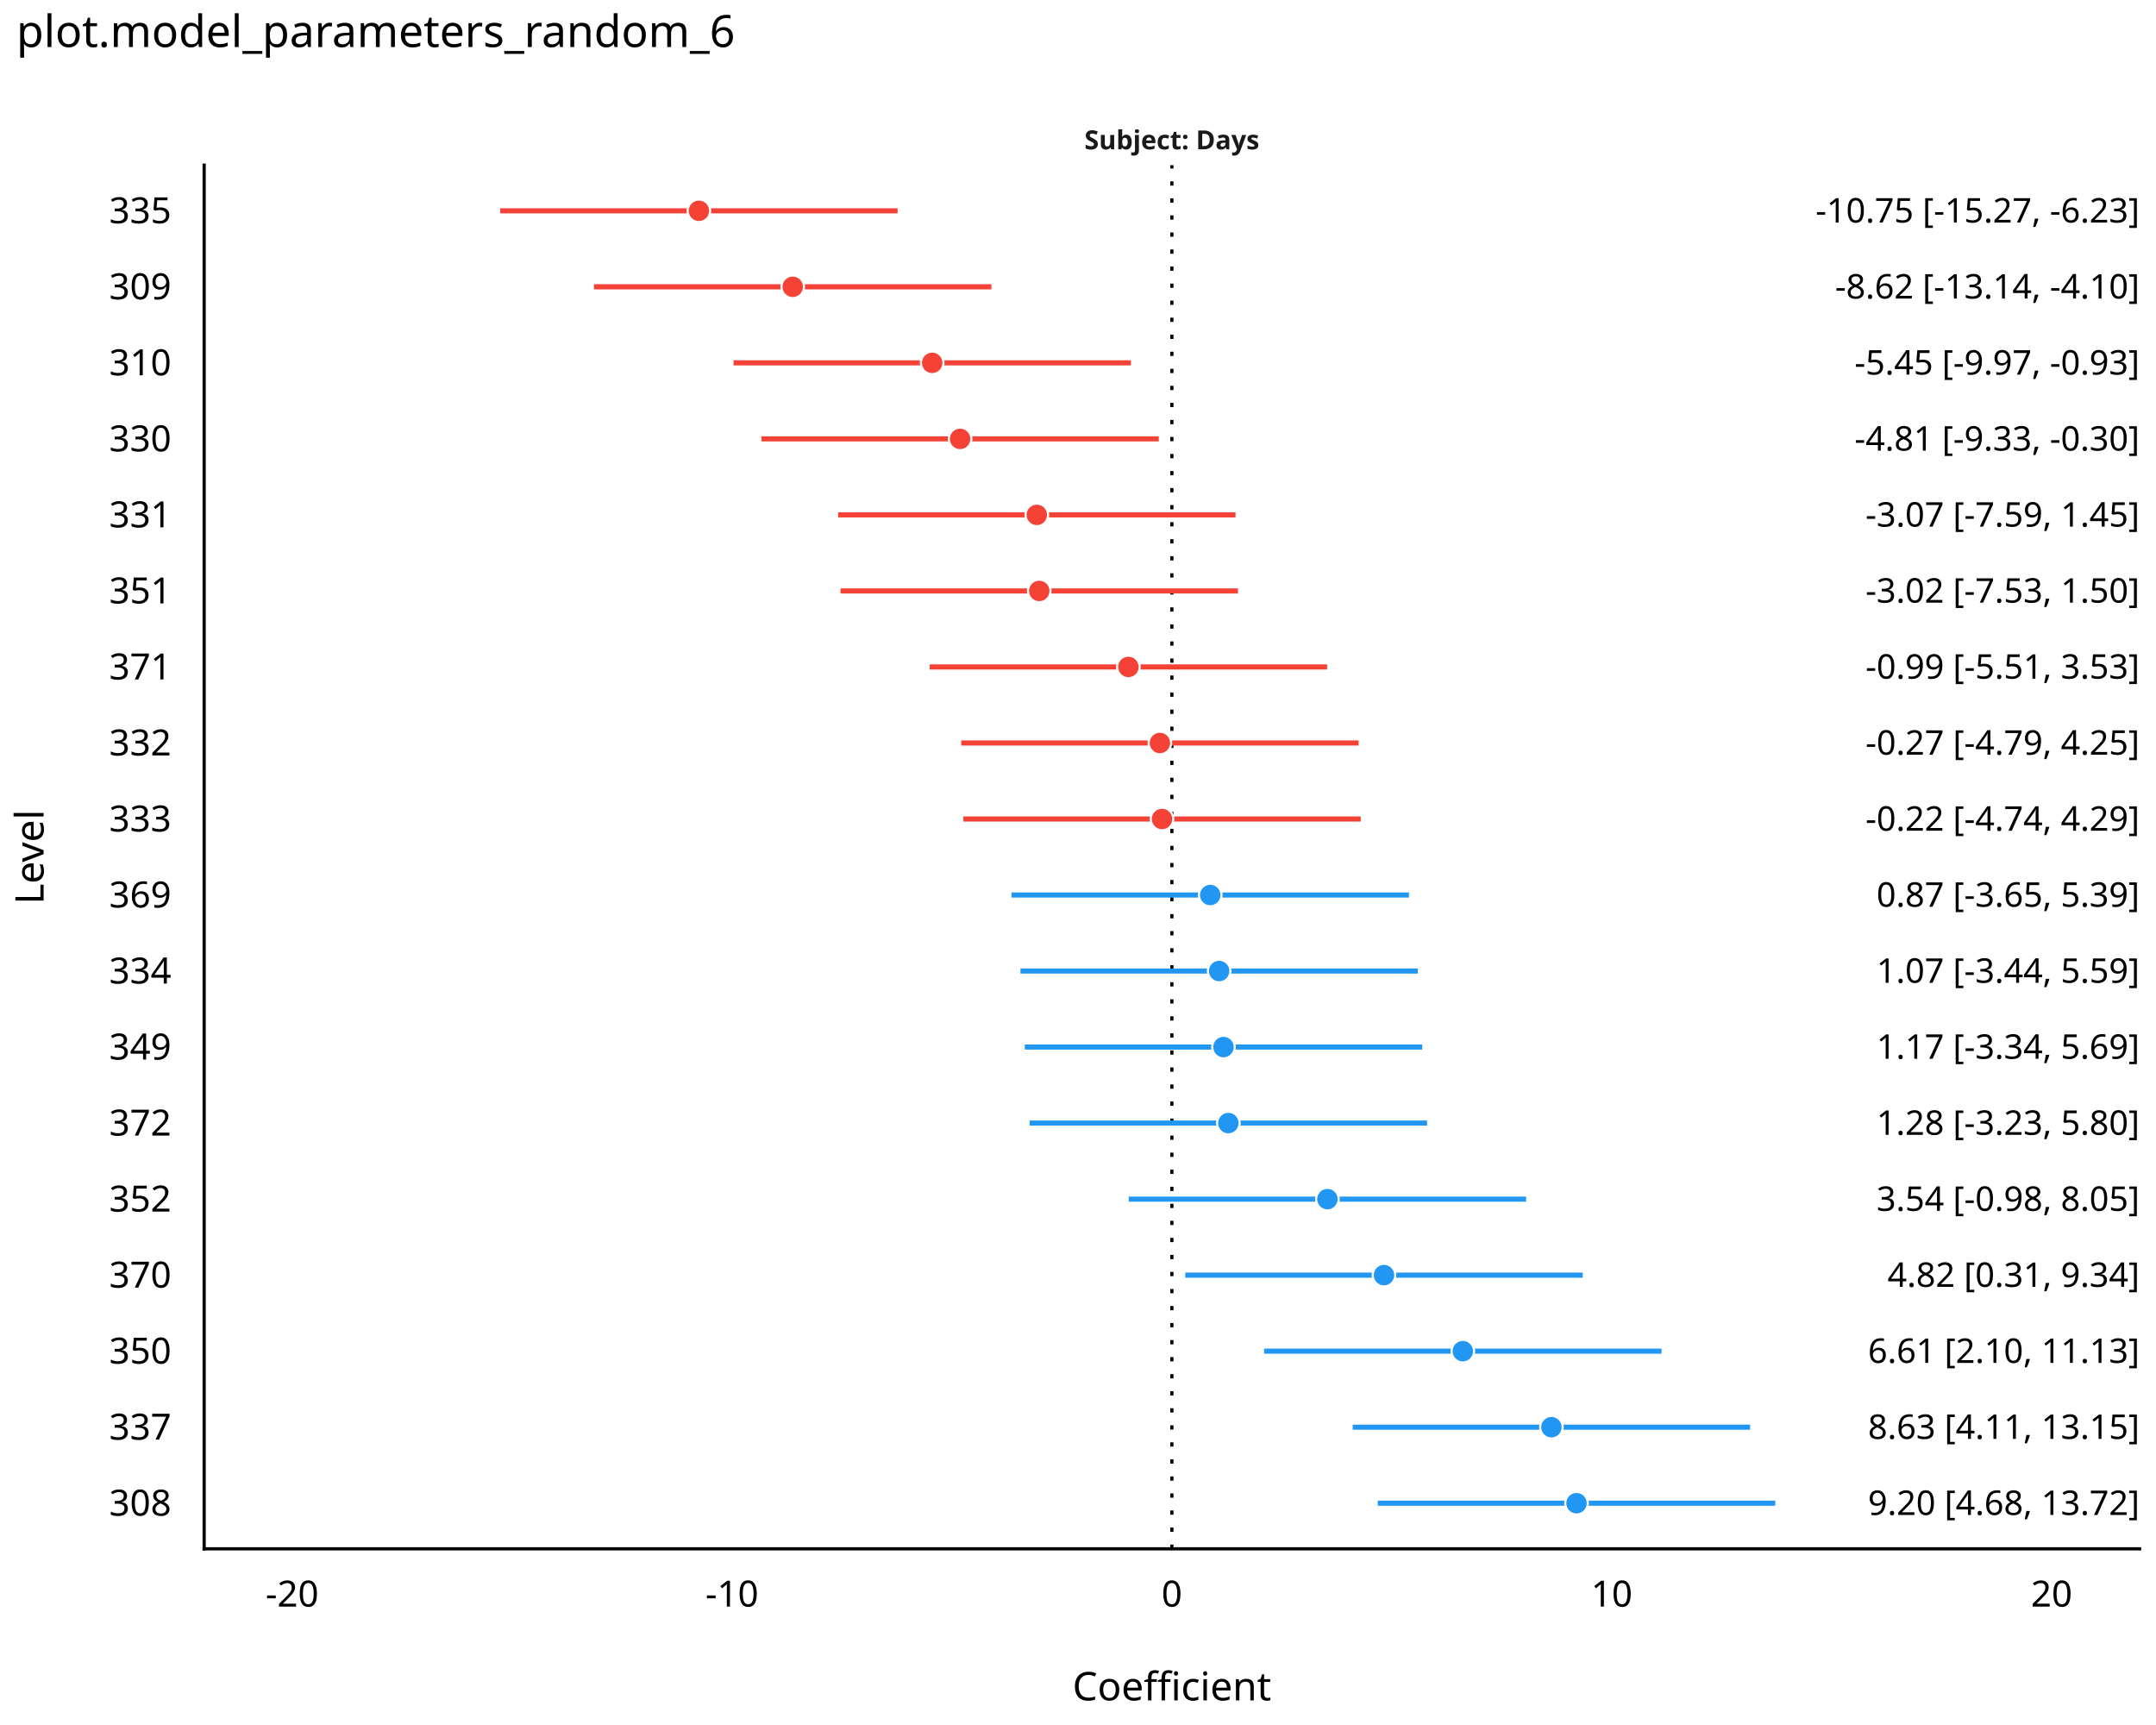
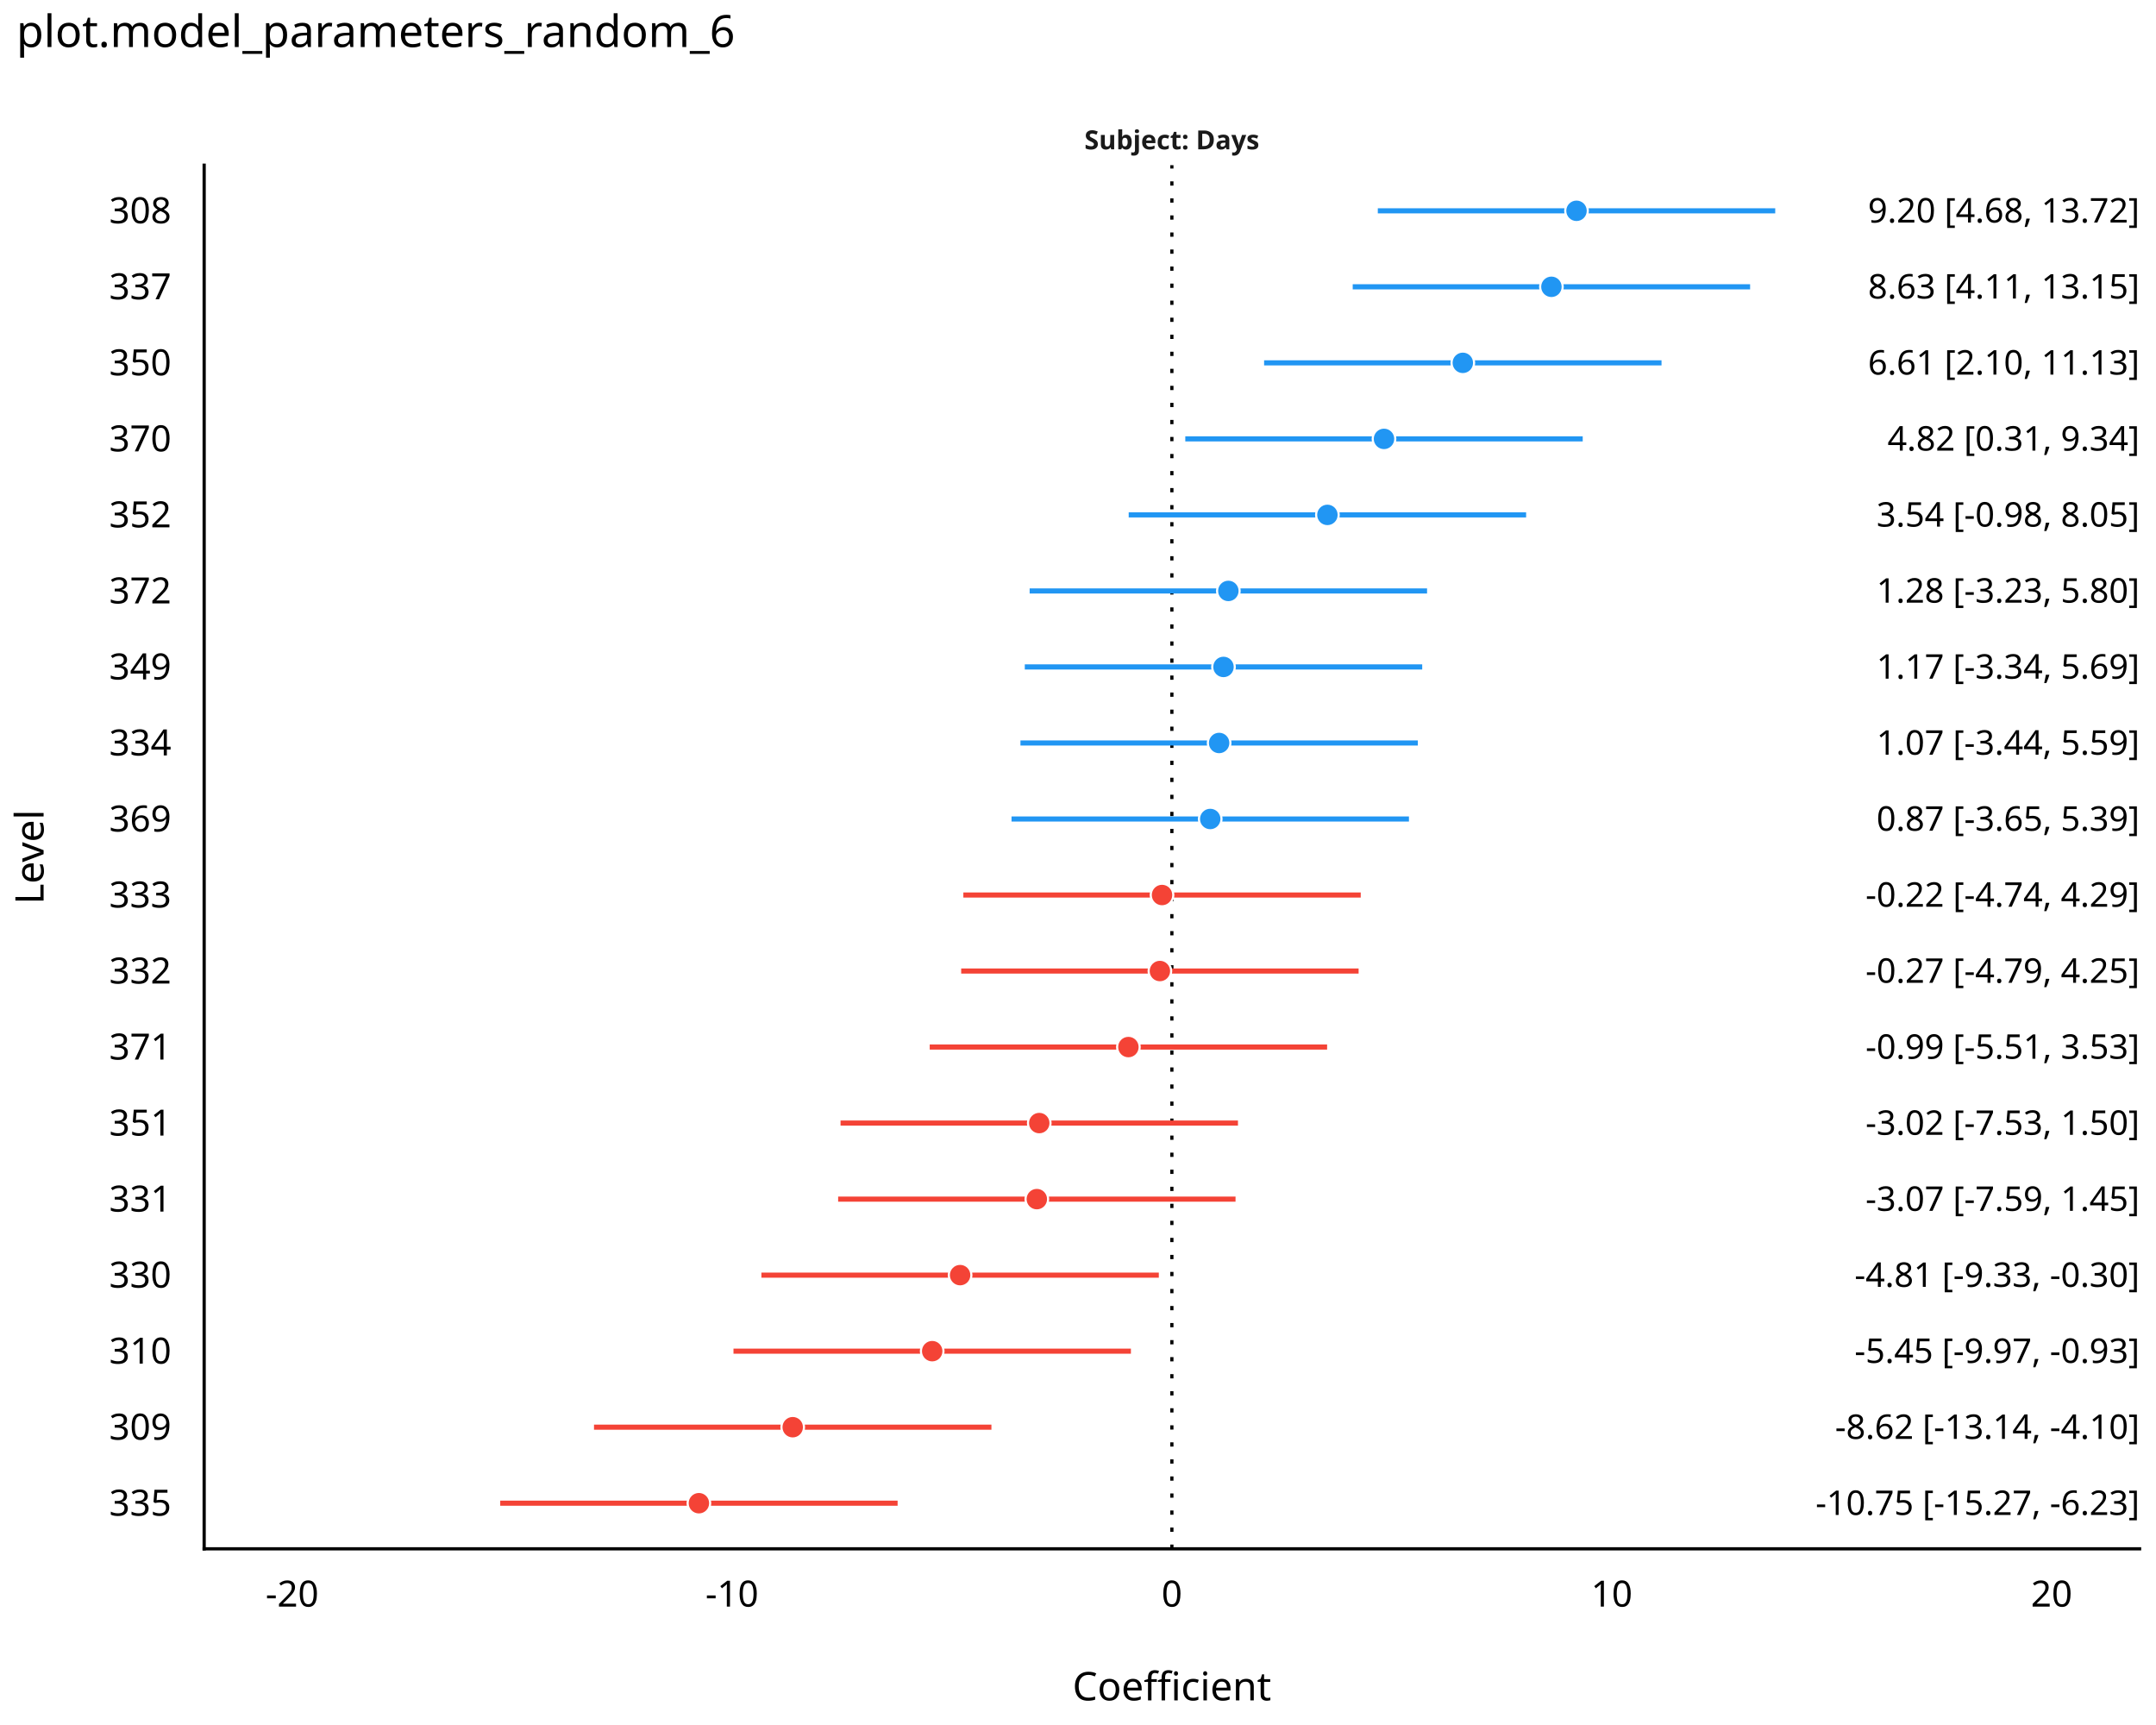
<svg xmlns="http://www.w3.org/2000/svg" class="svglite" data-engine-version="2.0" width="720.00pt" height="576.00pt" viewBox="0 0 720.00 576.00">
  <defs>
    <style type="text/css">
    .svglite line, .svglite polyline, .svglite polygon, .svglite path, .svglite rect, .svglite circle {
      fill: none;
      stroke: #000000;
      stroke-linecap: round;
      stroke-linejoin: round;
      stroke-miterlimit: 10.00;
    }
  </style>
  </defs>
  <rect width="100%" height="100%" style="stroke: none; fill: #FFFFFF;" />
  <defs>
    <clipPath id="cpMC4wMHw3MjAuMDB8MC4wMHw1NzYuMDA=">
      <rect x="0.00" y="0.00" width="720.00" height="576.00" />
    </clipPath>
  </defs>
  <g clip-path="url(#cpMC4wMHw3MjAuMDB8MC4wMHw1NzYuMDA=)">
    <rect x="0.00" y="0.00" width="720.00" height="576.00" style="stroke-width: 1.07; stroke: #FFFFFF; fill: #FFFFFF;" />
  </g>
  <defs>
    <clipPath id="cpNjguMTh8NzE0LjUyfDU1LjE2fDUxNy4xNw==">
      <rect x="68.18" y="55.16" width="646.34" height="462.01" />
    </clipPath>
  </defs>
  <g clip-path="url(#cpNjguMTh8NzE0LjUyfDU1LjE2fDUxNy4xNw==)">
    <rect x="68.18" y="55.16" width="646.34" height="462.01" style="stroke-width: 1.07; stroke: none; fill: #FFFFFF;" />
    <line x1="391.35" y1="517.17" x2="391.35" y2="55.16" style="stroke-width: 1.07; stroke-dasharray: 1.42,4.27; stroke-linecap: butt;" />
-     <polyline points="592.84,501.94 592.84,501.94 " style="stroke-width: 1.71; stroke: #2196F3; stroke-linecap: butt;" />
-     <polyline points="592.84,501.94 460.12,501.94 " style="stroke-width: 1.71; stroke: #2196F3; stroke-linecap: butt;" />
-     <polyline points="460.12,501.94 460.12,501.94 " style="stroke-width: 1.71; stroke: #2196F3; stroke-linecap: butt;" />
-     <polyline points="331.09,95.77 331.09,95.77 " style="stroke-width: 1.71; stroke: #F44336; stroke-linecap: butt;" />
-     <polyline points="331.09,95.77 198.37,95.77 " style="stroke-width: 1.71; stroke: #F44336; stroke-linecap: butt;" />
-     <polyline points="198.37,95.77 198.37,95.77 " style="stroke-width: 1.71; stroke: #F44336; stroke-linecap: butt;" />
-     <polyline points="377.67,121.16 377.67,121.16 " style="stroke-width: 1.71; stroke: #F44336; stroke-linecap: butt;" />
-     <polyline points="377.67,121.16 244.95,121.16 " style="stroke-width: 1.71; stroke: #F44336; stroke-linecap: butt;" />
-     <polyline points="244.95,121.16 244.95,121.16 " style="stroke-width: 1.71; stroke: #F44336; stroke-linecap: butt;" />
-     <polyline points="386.99,146.55 386.99,146.55 " style="stroke-width: 1.71; stroke: #F44336; stroke-linecap: butt;" />
-     <polyline points="386.99,146.55 254.27,146.55 " style="stroke-width: 1.71; stroke: #F44336; stroke-linecap: butt;" />
-     <polyline points="254.27,146.55 254.27,146.55 " style="stroke-width: 1.71; stroke: #F44336; stroke-linecap: butt;" />
-     <polyline points="412.61,171.93 412.61,171.93 " style="stroke-width: 1.71; stroke: #F44336; stroke-linecap: butt;" />
-     <polyline points="412.61,171.93 279.90,171.93 " style="stroke-width: 1.71; stroke: #F44336; stroke-linecap: butt;" />
-     <polyline points="279.90,171.93 279.90,171.93 " style="stroke-width: 1.71; stroke: #F44336; stroke-linecap: butt;" />
-     <polyline points="453.71,248.09 453.71,248.09 " style="stroke-width: 1.71; stroke: #F44336; stroke-linecap: butt;" />
-     <polyline points="453.71,248.09 320.99,248.09 " style="stroke-width: 1.71; stroke: #F44336; stroke-linecap: butt;" />
-     <polyline points="320.99,248.09 320.99,248.09 " style="stroke-width: 1.71; stroke: #F44336; stroke-linecap: butt;" />
-     <polyline points="454.42,273.47 454.42,273.47 " style="stroke-width: 1.71; stroke: #F44336; stroke-linecap: butt;" />
-     <polyline points="454.42,273.47 321.71,273.47 " style="stroke-width: 1.71; stroke: #F44336; stroke-linecap: butt;" />
-     <polyline points="321.71,273.47 321.71,273.47 " style="stroke-width: 1.71; stroke: #F44336; stroke-linecap: butt;" />
-     <polyline points="473.49,324.24 473.49,324.24 " style="stroke-width: 1.71; stroke: #2196F3; stroke-linecap: butt;" />
-     <polyline points="473.49,324.24 340.78,324.24 " style="stroke-width: 1.71; stroke: #2196F3; stroke-linecap: butt;" />
-     <polyline points="340.78,324.24 340.78,324.24 " style="stroke-width: 1.71; stroke: #2196F3; stroke-linecap: butt;" />
-     <polyline points="299.76,70.39 299.76,70.39 " style="stroke-width: 1.71; stroke: #F44336; stroke-linecap: butt;" />
-     <polyline points="299.76,70.39 167.05,70.39 " style="stroke-width: 1.71; stroke: #F44336; stroke-linecap: butt;" />
-     <polyline points="167.05,70.39 167.05,70.39 " style="stroke-width: 1.71; stroke: #F44336; stroke-linecap: butt;" />
-     <polyline points="584.45,476.56 584.45,476.56 " style="stroke-width: 1.71; stroke: #2196F3; stroke-linecap: butt;" />
-     <polyline points="584.45,476.56 451.74,476.56 " style="stroke-width: 1.71; stroke: #2196F3; stroke-linecap: butt;" />
-     <polyline points="451.74,476.56 451.74,476.56 " style="stroke-width: 1.71; stroke: #2196F3; stroke-linecap: butt;" />
-     <polyline points="474.95,349.63 474.95,349.63 " style="stroke-width: 1.71; stroke: #2196F3; stroke-linecap: butt;" />
-     <polyline points="474.95,349.63 342.23,349.63 " style="stroke-width: 1.71; stroke: #2196F3; stroke-linecap: butt;" />
-     <polyline points="342.23,349.63 342.23,349.63 " style="stroke-width: 1.71; stroke: #2196F3; stroke-linecap: butt;" />
-     <polyline points="554.87,451.17 554.87,451.17 " style="stroke-width: 1.71; stroke: #2196F3; stroke-linecap: butt;" />
-     <polyline points="554.87,451.17 422.15,451.17 " style="stroke-width: 1.71; stroke: #2196F3; stroke-linecap: butt;" />
-     <polyline points="422.15,451.17 422.15,451.17 " style="stroke-width: 1.71; stroke: #2196F3; stroke-linecap: butt;" />
-     <polyline points="413.42,197.32 413.42,197.32 " style="stroke-width: 1.71; stroke: #F44336; stroke-linecap: butt;" />
-     <polyline points="413.42,197.32 280.70,197.32 " style="stroke-width: 1.71; stroke: #F44336; stroke-linecap: butt;" />
-     <polyline points="280.70,197.32 280.70,197.32 " style="stroke-width: 1.71; stroke: #F44336; stroke-linecap: butt;" />
-     <polyline points="509.65,400.40 509.65,400.40 " style="stroke-width: 1.71; stroke: #2196F3; stroke-linecap: butt;" />
-     <polyline points="509.65,400.40 376.93,400.40 " style="stroke-width: 1.71; stroke: #2196F3; stroke-linecap: butt;" />
-     <polyline points="376.93,400.40 376.93,400.40 " style="stroke-width: 1.71; stroke: #2196F3; stroke-linecap: butt;" />
-     <polyline points="470.52,298.86 470.52,298.86 " style="stroke-width: 1.71; stroke: #2196F3; stroke-linecap: butt;" />
-     <polyline points="470.52,298.86 337.80,298.86 " style="stroke-width: 1.71; stroke: #2196F3; stroke-linecap: butt;" />
-     <polyline points="337.80,298.86 337.80,298.86 " style="stroke-width: 1.71; stroke: #2196F3; stroke-linecap: butt;" />
-     <polyline points="528.55,425.78 528.55,425.78 " style="stroke-width: 1.71; stroke: #2196F3; stroke-linecap: butt;" />
-     <polyline points="528.55,425.78 395.83,425.78 " style="stroke-width: 1.71; stroke: #2196F3; stroke-linecap: butt;" />
-     <polyline points="395.83,425.78 395.83,425.78 " style="stroke-width: 1.71; stroke: #2196F3; stroke-linecap: butt;" />
-     <polyline points="443.19,222.70 443.19,222.70 " style="stroke-width: 1.71; stroke: #F44336; stroke-linecap: butt;" />
-     <polyline points="443.19,222.70 310.48,222.70 " style="stroke-width: 1.71; stroke: #F44336; stroke-linecap: butt;" />
-     <polyline points="310.48,222.70 310.48,222.70 " style="stroke-width: 1.71; stroke: #F44336; stroke-linecap: butt;" />
-     <polyline points="476.57,375.01 476.57,375.01 " style="stroke-width: 1.71; stroke: #2196F3; stroke-linecap: butt;" />
-     <polyline points="476.57,375.01 343.85,375.01 " style="stroke-width: 1.71; stroke: #2196F3; stroke-linecap: butt;" />
-     <polyline points="343.85,375.01 343.85,375.01 " style="stroke-width: 1.71; stroke: #2196F3; stroke-linecap: butt;" />
-     <circle cx="526.48" cy="501.94" r="3.77" style="stroke-width: 0.71; stroke: #FFFFFF; fill: #2196F3;" />
-     <circle cx="264.73" cy="95.77" r="3.77" style="stroke-width: 0.71; stroke: #FFFFFF; fill: #F44336;" />
-     <circle cx="311.31" cy="121.16" r="3.77" style="stroke-width: 0.71; stroke: #FFFFFF; fill: #F44336;" />
-     <circle cx="320.63" cy="146.55" r="3.77" style="stroke-width: 0.71; stroke: #FFFFFF; fill: #F44336;" />
-     <circle cx="346.25" cy="171.93" r="3.77" style="stroke-width: 0.71; stroke: #FFFFFF; fill: #F44336;" />
-     <circle cx="387.35" cy="248.09" r="3.77" style="stroke-width: 0.71; stroke: #FFFFFF; fill: #F44336;" />
-     <circle cx="388.06" cy="273.47" r="3.77" style="stroke-width: 0.71; stroke: #FFFFFF; fill: #F44336;" />
-     <circle cx="407.13" cy="324.24" r="3.77" style="stroke-width: 0.71; stroke: #FFFFFF; fill: #2196F3;" />
-     <circle cx="233.40" cy="70.39" r="3.77" style="stroke-width: 0.71; stroke: #FFFFFF; fill: #F44336;" />
-     <circle cx="518.10" cy="476.56" r="3.77" style="stroke-width: 0.71; stroke: #FFFFFF; fill: #2196F3;" />
-     <circle cx="408.59" cy="349.63" r="3.77" style="stroke-width: 0.71; stroke: #FFFFFF; fill: #2196F3;" />
-     <circle cx="488.51" cy="451.17" r="3.77" style="stroke-width: 0.71; stroke: #FFFFFF; fill: #2196F3;" />
-     <circle cx="347.06" cy="197.32" r="3.77" style="stroke-width: 0.71; stroke: #FFFFFF; fill: #F44336;" />
-     <circle cx="443.29" cy="400.40" r="3.77" style="stroke-width: 0.71; stroke: #FFFFFF; fill: #2196F3;" />
-     <circle cx="404.16" cy="298.86" r="3.77" style="stroke-width: 0.71; stroke: #FFFFFF; fill: #2196F3;" />
-     <circle cx="462.19" cy="425.78" r="3.77" style="stroke-width: 0.71; stroke: #FFFFFF; fill: #2196F3;" />
-     <circle cx="376.83" cy="222.70" r="3.77" style="stroke-width: 0.71; stroke: #FFFFFF; fill: #F44336;" />
-     <circle cx="410.21" cy="375.01" r="3.77" style="stroke-width: 0.71; stroke: #FFFFFF; fill: #2196F3;" />
-     <text x="714.52" y="505.86" text-anchor="end" style="font-size: 11.38px; font-family: sans;" textLength="88.60px" lengthAdjust="spacingAndGlyphs">9.20 [4.68, 13.72]</text>
-     <text x="714.52" y="99.69" text-anchor="end" style="font-size: 11.38px; font-family: sans;" textLength="99.96px" lengthAdjust="spacingAndGlyphs">-8.62 [-13.14, -4.10]</text>
-     <text x="714.52" y="125.08" text-anchor="end" style="font-size: 11.38px; font-family: sans;" textLength="93.63px" lengthAdjust="spacingAndGlyphs">-5.45 [-9.97, -0.93]</text>
-     <text x="714.52" y="150.46" text-anchor="end" style="font-size: 11.38px; font-family: sans;" textLength="93.63px" lengthAdjust="spacingAndGlyphs">-4.81 [-9.33, -0.30]</text>
-     <text x="714.52" y="175.85" text-anchor="end" style="font-size: 11.38px; font-family: sans;" textLength="89.84px" lengthAdjust="spacingAndGlyphs">-3.07 [-7.59, 1.45]</text>
-     <text x="714.52" y="252.00" text-anchor="end" style="font-size: 11.38px; font-family: sans;" textLength="89.84px" lengthAdjust="spacingAndGlyphs">-0.27 [-4.79, 4.25]</text>
-     <text x="714.52" y="277.39" text-anchor="end" style="font-size: 11.38px; font-family: sans;" textLength="89.84px" lengthAdjust="spacingAndGlyphs">-0.22 [-4.74, 4.29]</text>
-     <text x="714.52" y="328.16" text-anchor="end" style="font-size: 11.38px; font-family: sans;" textLength="86.05px" lengthAdjust="spacingAndGlyphs">1.07 [-3.44, 5.59]</text>
-     <text x="714.52" y="74.31" text-anchor="end" style="font-size: 11.38px; font-family: sans;" textLength="106.29px" lengthAdjust="spacingAndGlyphs">-10.75 [-15.27, -6.23]</text>
-     <text x="714.52" y="480.47" text-anchor="end" style="font-size: 11.38px; font-family: sans;" textLength="88.60px" lengthAdjust="spacingAndGlyphs">8.63 [4.11, 13.15]</text>
-     <text x="714.52" y="353.54" text-anchor="end" style="font-size: 11.38px; font-family: sans;" textLength="86.05px" lengthAdjust="spacingAndGlyphs">1.17 [-3.34, 5.69]</text>
-     <text x="714.52" y="455.09" text-anchor="end" style="font-size: 11.38px; font-family: sans;" textLength="88.60px" lengthAdjust="spacingAndGlyphs">6.61 [2.10, 11.13]</text>
-     <text x="714.52" y="201.23" text-anchor="end" style="font-size: 11.38px; font-family: sans;" textLength="89.84px" lengthAdjust="spacingAndGlyphs">-3.02 [-7.53, 1.50]</text>
-     <text x="714.52" y="404.32" text-anchor="end" style="font-size: 11.38px; font-family: sans;" textLength="86.05px" lengthAdjust="spacingAndGlyphs">3.54 [-0.98, 8.05]</text>
-     <text x="714.52" y="302.77" text-anchor="end" style="font-size: 11.38px; font-family: sans;" textLength="86.05px" lengthAdjust="spacingAndGlyphs">0.87 [-3.65, 5.39]</text>
-     <text x="714.52" y="429.70" text-anchor="end" style="font-size: 11.38px; font-family: sans;" textLength="82.26px" lengthAdjust="spacingAndGlyphs">4.82 [0.31, 9.34]</text>
-     <text x="714.52" y="226.62" text-anchor="end" style="font-size: 11.38px; font-family: sans;" textLength="89.84px" lengthAdjust="spacingAndGlyphs">-0.99 [-5.51, 3.53]</text>
-     <text x="714.52" y="378.93" text-anchor="end" style="font-size: 11.38px; font-family: sans;" textLength="86.05px" lengthAdjust="spacingAndGlyphs">1.28 [-3.23, 5.80]</text>
+     <polyline points="592.84,70.39 592.84,70.39 " style="stroke-width: 1.71; stroke: #2196F3; stroke-linecap: butt;" />
+     <polyline points="592.84,70.39 460.12,70.39 " style="stroke-width: 1.71; stroke: #2196F3; stroke-linecap: butt;" />
+     <polyline points="460.12,70.39 460.12,70.39 " style="stroke-width: 1.71; stroke: #2196F3; stroke-linecap: butt;" />
+     <polyline points="331.09,476.56 331.09,476.56 " style="stroke-width: 1.71; stroke: #F44336; stroke-linecap: butt;" />
+     <polyline points="331.09,476.56 198.37,476.56 " style="stroke-width: 1.71; stroke: #F44336; stroke-linecap: butt;" />
+     <polyline points="198.37,476.56 198.37,476.56 " style="stroke-width: 1.71; stroke: #F44336; stroke-linecap: butt;" />
+     <polyline points="377.67,451.17 377.67,451.17 " style="stroke-width: 1.71; stroke: #F44336; stroke-linecap: butt;" />
+     <polyline points="377.67,451.17 244.95,451.17 " style="stroke-width: 1.71; stroke: #F44336; stroke-linecap: butt;" />
+     <polyline points="244.95,451.17 244.95,451.17 " style="stroke-width: 1.71; stroke: #F44336; stroke-linecap: butt;" />
+     <polyline points="386.99,425.78 386.99,425.78 " style="stroke-width: 1.71; stroke: #F44336; stroke-linecap: butt;" />
+     <polyline points="386.99,425.78 254.27,425.78 " style="stroke-width: 1.71; stroke: #F44336; stroke-linecap: butt;" />
+     <polyline points="254.27,425.78 254.27,425.78 " style="stroke-width: 1.71; stroke: #F44336; stroke-linecap: butt;" />
+     <polyline points="412.61,400.40 412.61,400.40 " style="stroke-width: 1.71; stroke: #F44336; stroke-linecap: butt;" />
+     <polyline points="412.61,400.40 279.90,400.40 " style="stroke-width: 1.71; stroke: #F44336; stroke-linecap: butt;" />
+     <polyline points="279.90,400.40 279.90,400.40 " style="stroke-width: 1.71; stroke: #F44336; stroke-linecap: butt;" />
+     <polyline points="453.71,324.24 453.71,324.24 " style="stroke-width: 1.71; stroke: #F44336; stroke-linecap: butt;" />
+     <polyline points="453.71,324.24 320.99,324.24 " style="stroke-width: 1.71; stroke: #F44336; stroke-linecap: butt;" />
+     <polyline points="320.99,324.24 320.99,324.24 " style="stroke-width: 1.71; stroke: #F44336; stroke-linecap: butt;" />
+     <polyline points="454.42,298.86 454.42,298.86 " style="stroke-width: 1.71; stroke: #F44336; stroke-linecap: butt;" />
+     <polyline points="454.42,298.86 321.71,298.86 " style="stroke-width: 1.71; stroke: #F44336; stroke-linecap: butt;" />
+     <polyline points="321.71,298.86 321.71,298.86 " style="stroke-width: 1.71; stroke: #F44336; stroke-linecap: butt;" />
+     <polyline points="473.49,248.09 473.49,248.09 " style="stroke-width: 1.71; stroke: #2196F3; stroke-linecap: butt;" />
+     <polyline points="473.49,248.09 340.78,248.09 " style="stroke-width: 1.71; stroke: #2196F3; stroke-linecap: butt;" />
+     <polyline points="340.78,248.09 340.78,248.09 " style="stroke-width: 1.71; stroke: #2196F3; stroke-linecap: butt;" />
+     <polyline points="299.76,501.94 299.76,501.94 " style="stroke-width: 1.71; stroke: #F44336; stroke-linecap: butt;" />
+     <polyline points="299.76,501.94 167.05,501.94 " style="stroke-width: 1.71; stroke: #F44336; stroke-linecap: butt;" />
+     <polyline points="167.05,501.94 167.05,501.94 " style="stroke-width: 1.71; stroke: #F44336; stroke-linecap: butt;" />
+     <polyline points="584.45,95.77 584.45,95.77 " style="stroke-width: 1.71; stroke: #2196F3; stroke-linecap: butt;" />
+     <polyline points="584.45,95.77 451.74,95.77 " style="stroke-width: 1.71; stroke: #2196F3; stroke-linecap: butt;" />
+     <polyline points="451.74,95.77 451.74,95.77 " style="stroke-width: 1.71; stroke: #2196F3; stroke-linecap: butt;" />
+     <polyline points="474.95,222.70 474.95,222.70 " style="stroke-width: 1.71; stroke: #2196F3; stroke-linecap: butt;" />
+     <polyline points="474.95,222.70 342.23,222.70 " style="stroke-width: 1.71; stroke: #2196F3; stroke-linecap: butt;" />
+     <polyline points="342.23,222.70 342.23,222.70 " style="stroke-width: 1.71; stroke: #2196F3; stroke-linecap: butt;" />
+     <polyline points="554.87,121.16 554.87,121.16 " style="stroke-width: 1.71; stroke: #2196F3; stroke-linecap: butt;" />
+     <polyline points="554.87,121.16 422.15,121.16 " style="stroke-width: 1.71; stroke: #2196F3; stroke-linecap: butt;" />
+     <polyline points="422.15,121.16 422.15,121.16 " style="stroke-width: 1.71; stroke: #2196F3; stroke-linecap: butt;" />
+     <polyline points="413.42,375.01 413.42,375.01 " style="stroke-width: 1.71; stroke: #F44336; stroke-linecap: butt;" />
+     <polyline points="413.42,375.01 280.70,375.01 " style="stroke-width: 1.71; stroke: #F44336; stroke-linecap: butt;" />
+     <polyline points="280.70,375.01 280.70,375.01 " style="stroke-width: 1.71; stroke: #F44336; stroke-linecap: butt;" />
+     <polyline points="509.65,171.93 509.65,171.93 " style="stroke-width: 1.71; stroke: #2196F3; stroke-linecap: butt;" />
+     <polyline points="509.65,171.93 376.93,171.93 " style="stroke-width: 1.71; stroke: #2196F3; stroke-linecap: butt;" />
+     <polyline points="376.93,171.93 376.93,171.93 " style="stroke-width: 1.71; stroke: #2196F3; stroke-linecap: butt;" />
+     <polyline points="470.52,273.47 470.52,273.47 " style="stroke-width: 1.71; stroke: #2196F3; stroke-linecap: butt;" />
+     <polyline points="470.52,273.47 337.80,273.47 " style="stroke-width: 1.71; stroke: #2196F3; stroke-linecap: butt;" />
+     <polyline points="337.80,273.47 337.80,273.47 " style="stroke-width: 1.71; stroke: #2196F3; stroke-linecap: butt;" />
+     <polyline points="528.55,146.55 528.55,146.55 " style="stroke-width: 1.71; stroke: #2196F3; stroke-linecap: butt;" />
+     <polyline points="528.55,146.55 395.83,146.55 " style="stroke-width: 1.71; stroke: #2196F3; stroke-linecap: butt;" />
+     <polyline points="395.83,146.55 395.83,146.55 " style="stroke-width: 1.71; stroke: #2196F3; stroke-linecap: butt;" />
+     <polyline points="443.19,349.63 443.19,349.63 " style="stroke-width: 1.71; stroke: #F44336; stroke-linecap: butt;" />
+     <polyline points="443.19,349.63 310.48,349.63 " style="stroke-width: 1.71; stroke: #F44336; stroke-linecap: butt;" />
+     <polyline points="310.48,349.63 310.48,349.63 " style="stroke-width: 1.71; stroke: #F44336; stroke-linecap: butt;" />
+     <polyline points="476.57,197.32 476.57,197.32 " style="stroke-width: 1.71; stroke: #2196F3; stroke-linecap: butt;" />
+     <polyline points="476.57,197.32 343.85,197.32 " style="stroke-width: 1.71; stroke: #2196F3; stroke-linecap: butt;" />
+     <polyline points="343.85,197.32 343.85,197.32 " style="stroke-width: 1.71; stroke: #2196F3; stroke-linecap: butt;" />
+     <circle cx="526.48" cy="70.39" r="3.77" style="stroke-width: 0.71; stroke: #FFFFFF; fill: #2196F3;" />
+     <circle cx="264.73" cy="476.56" r="3.77" style="stroke-width: 0.71; stroke: #FFFFFF; fill: #F44336;" />
+     <circle cx="311.31" cy="451.17" r="3.77" style="stroke-width: 0.71; stroke: #FFFFFF; fill: #F44336;" />
+     <circle cx="320.63" cy="425.78" r="3.77" style="stroke-width: 0.71; stroke: #FFFFFF; fill: #F44336;" />
+     <circle cx="346.25" cy="400.40" r="3.77" style="stroke-width: 0.71; stroke: #FFFFFF; fill: #F44336;" />
+     <circle cx="387.35" cy="324.24" r="3.77" style="stroke-width: 0.71; stroke: #FFFFFF; fill: #F44336;" />
+     <circle cx="388.06" cy="298.86" r="3.77" style="stroke-width: 0.71; stroke: #FFFFFF; fill: #F44336;" />
+     <circle cx="407.13" cy="248.09" r="3.77" style="stroke-width: 0.71; stroke: #FFFFFF; fill: #2196F3;" />
+     <circle cx="233.40" cy="501.94" r="3.77" style="stroke-width: 0.71; stroke: #FFFFFF; fill: #F44336;" />
+     <circle cx="518.10" cy="95.77" r="3.77" style="stroke-width: 0.71; stroke: #FFFFFF; fill: #2196F3;" />
+     <circle cx="408.59" cy="222.70" r="3.77" style="stroke-width: 0.71; stroke: #FFFFFF; fill: #2196F3;" />
+     <circle cx="488.51" cy="121.16" r="3.77" style="stroke-width: 0.71; stroke: #FFFFFF; fill: #2196F3;" />
+     <circle cx="347.06" cy="375.01" r="3.77" style="stroke-width: 0.71; stroke: #FFFFFF; fill: #F44336;" />
+     <circle cx="443.29" cy="171.93" r="3.77" style="stroke-width: 0.71; stroke: #FFFFFF; fill: #2196F3;" />
+     <circle cx="404.16" cy="273.47" r="3.77" style="stroke-width: 0.71; stroke: #FFFFFF; fill: #2196F3;" />
+     <circle cx="462.19" cy="146.55" r="3.77" style="stroke-width: 0.71; stroke: #FFFFFF; fill: #2196F3;" />
+     <circle cx="376.83" cy="349.63" r="3.77" style="stroke-width: 0.71; stroke: #FFFFFF; fill: #F44336;" />
+     <circle cx="410.21" cy="197.32" r="3.77" style="stroke-width: 0.71; stroke: #FFFFFF; fill: #2196F3;" />
+     <text x="714.52" y="74.31" text-anchor="end" style="font-size: 11.38px; font-family: sans;" textLength="88.60px" lengthAdjust="spacingAndGlyphs">9.20 [4.68, 13.72]</text>
+     <text x="714.52" y="480.47" text-anchor="end" style="font-size: 11.38px; font-family: sans;" textLength="99.96px" lengthAdjust="spacingAndGlyphs">-8.62 [-13.14, -4.10]</text>
+     <text x="714.52" y="455.09" text-anchor="end" style="font-size: 11.38px; font-family: sans;" textLength="93.63px" lengthAdjust="spacingAndGlyphs">-5.45 [-9.97, -0.93]</text>
+     <text x="714.52" y="429.70" text-anchor="end" style="font-size: 11.38px; font-family: sans;" textLength="93.63px" lengthAdjust="spacingAndGlyphs">-4.81 [-9.33, -0.30]</text>
+     <text x="714.52" y="404.32" text-anchor="end" style="font-size: 11.38px; font-family: sans;" textLength="89.84px" lengthAdjust="spacingAndGlyphs">-3.07 [-7.59, 1.45]</text>
+     <text x="714.52" y="328.16" text-anchor="end" style="font-size: 11.38px; font-family: sans;" textLength="89.84px" lengthAdjust="spacingAndGlyphs">-0.27 [-4.79, 4.25]</text>
+     <text x="714.52" y="302.77" text-anchor="end" style="font-size: 11.38px; font-family: sans;" textLength="89.84px" lengthAdjust="spacingAndGlyphs">-0.22 [-4.74, 4.29]</text>
+     <text x="714.52" y="252.00" text-anchor="end" style="font-size: 11.38px; font-family: sans;" textLength="86.05px" lengthAdjust="spacingAndGlyphs">1.07 [-3.44, 5.59]</text>
+     <text x="714.52" y="505.86" text-anchor="end" style="font-size: 11.38px; font-family: sans;" textLength="106.29px" lengthAdjust="spacingAndGlyphs">-10.75 [-15.27, -6.23]</text>
+     <text x="714.52" y="99.69" text-anchor="end" style="font-size: 11.38px; font-family: sans;" textLength="88.60px" lengthAdjust="spacingAndGlyphs">8.63 [4.11, 13.15]</text>
+     <text x="714.52" y="226.62" text-anchor="end" style="font-size: 11.38px; font-family: sans;" textLength="86.05px" lengthAdjust="spacingAndGlyphs">1.17 [-3.34, 5.69]</text>
+     <text x="714.52" y="125.08" text-anchor="end" style="font-size: 11.38px; font-family: sans;" textLength="88.60px" lengthAdjust="spacingAndGlyphs">6.61 [2.10, 11.13]</text>
+     <text x="714.52" y="378.93" text-anchor="end" style="font-size: 11.38px; font-family: sans;" textLength="89.84px" lengthAdjust="spacingAndGlyphs">-3.02 [-7.53, 1.50]</text>
+     <text x="714.52" y="175.85" text-anchor="end" style="font-size: 11.38px; font-family: sans;" textLength="86.05px" lengthAdjust="spacingAndGlyphs">3.54 [-0.98, 8.05]</text>
+     <text x="714.52" y="277.39" text-anchor="end" style="font-size: 11.38px; font-family: sans;" textLength="86.05px" lengthAdjust="spacingAndGlyphs">0.87 [-3.65, 5.39]</text>
+     <text x="714.52" y="150.46" text-anchor="end" style="font-size: 11.38px; font-family: sans;" textLength="82.26px" lengthAdjust="spacingAndGlyphs">4.82 [0.31, 9.34]</text>
+     <text x="714.52" y="353.54" text-anchor="end" style="font-size: 11.38px; font-family: sans;" textLength="89.84px" lengthAdjust="spacingAndGlyphs">-0.99 [-5.51, 3.53]</text>
+     <text x="714.52" y="201.23" text-anchor="end" style="font-size: 11.38px; font-family: sans;" textLength="86.05px" lengthAdjust="spacingAndGlyphs">1.28 [-3.23, 5.80]</text>
  </g>
  <g clip-path="url(#cpMC4wMHw3MjAuMDB8MC4wMHw1NzYuMDA=)">
</g>
  <defs>
    <clipPath id="cpNjguMTh8NzE0LjUyfDM4LjUxfDU1LjE2">
      <rect x="68.18" y="38.51" width="646.34" height="16.65" />
    </clipPath>
  </defs>
  <g clip-path="url(#cpNjguMTh8NzE0LjUyfDM4LjUxfDU1LjE2)">
    <text x="391.35" y="49.86" text-anchor="middle" style="font-size: 8.80px; font-weight: bold; fill: #1A1A1A; font-family: sans;" textLength="54.30px" lengthAdjust="spacingAndGlyphs">Subject: Days</text>
  </g>
  <g clip-path="url(#cpMC4wMHw3MjAuMDB8MC4wMHw1NzYuMDA=)">
    <polyline points="68.18,517.17 714.52,517.17 " style="stroke-width: 1.07; stroke-linecap: square;" />
    <text x="97.56" y="536.46" text-anchor="middle" style="font-size: 12.10px; font-family: sans;" textLength="17.49px" lengthAdjust="spacingAndGlyphs">-20</text>
    <text x="244.45" y="536.46" text-anchor="middle" style="font-size: 12.10px; font-family: sans;" textLength="17.49px" lengthAdjust="spacingAndGlyphs">-10</text>
    <text x="391.35" y="536.46" text-anchor="middle" style="font-size: 12.10px; font-family: sans;" textLength="6.73px" lengthAdjust="spacingAndGlyphs">0</text>
    <text x="538.25" y="536.46" text-anchor="middle" style="font-size: 12.10px; font-family: sans;" textLength="13.46px" lengthAdjust="spacingAndGlyphs">10</text>
    <text x="685.14" y="536.46" text-anchor="middle" style="font-size: 12.10px; font-family: sans;" textLength="13.46px" lengthAdjust="spacingAndGlyphs">20</text>
    <polyline points="68.18,517.17 68.18,55.16 " style="stroke-width: 1.07; stroke-linecap: square;" />
-     <text x="57.22" y="506.10" text-anchor="end" style="font-size: 12.10px; font-family: sans;" textLength="20.19px" lengthAdjust="spacingAndGlyphs">308</text>
-     <text x="57.22" y="480.72" text-anchor="end" style="font-size: 12.10px; font-family: sans;" textLength="20.19px" lengthAdjust="spacingAndGlyphs">337</text>
-     <text x="57.22" y="455.33" text-anchor="end" style="font-size: 12.10px; font-family: sans;" textLength="20.19px" lengthAdjust="spacingAndGlyphs">350</text>
-     <text x="57.22" y="429.95" text-anchor="end" style="font-size: 12.10px; font-family: sans;" textLength="20.19px" lengthAdjust="spacingAndGlyphs">370</text>
-     <text x="57.22" y="404.56" text-anchor="end" style="font-size: 12.10px; font-family: sans;" textLength="20.19px" lengthAdjust="spacingAndGlyphs">352</text>
-     <text x="57.22" y="379.18" text-anchor="end" style="font-size: 12.10px; font-family: sans;" textLength="20.19px" lengthAdjust="spacingAndGlyphs">372</text>
-     <text x="57.22" y="353.79" text-anchor="end" style="font-size: 12.10px; font-family: sans;" textLength="20.19px" lengthAdjust="spacingAndGlyphs">349</text>
-     <text x="57.22" y="328.41" text-anchor="end" style="font-size: 12.10px; font-family: sans;" textLength="20.19px" lengthAdjust="spacingAndGlyphs">334</text>
-     <text x="57.22" y="303.02" text-anchor="end" style="font-size: 12.10px; font-family: sans;" textLength="20.19px" lengthAdjust="spacingAndGlyphs">369</text>
-     <text x="57.22" y="277.64" text-anchor="end" style="font-size: 12.10px; font-family: sans;" textLength="20.19px" lengthAdjust="spacingAndGlyphs">333</text>
-     <text x="57.22" y="252.25" text-anchor="end" style="font-size: 12.10px; font-family: sans;" textLength="20.19px" lengthAdjust="spacingAndGlyphs">332</text>
-     <text x="57.22" y="226.87" text-anchor="end" style="font-size: 12.10px; font-family: sans;" textLength="20.19px" lengthAdjust="spacingAndGlyphs">371</text>
-     <text x="57.22" y="201.48" text-anchor="end" style="font-size: 12.10px; font-family: sans;" textLength="20.19px" lengthAdjust="spacingAndGlyphs">351</text>
-     <text x="57.22" y="176.09" text-anchor="end" style="font-size: 12.10px; font-family: sans;" textLength="20.19px" lengthAdjust="spacingAndGlyphs">331</text>
-     <text x="57.22" y="150.71" text-anchor="end" style="font-size: 12.10px; font-family: sans;" textLength="20.19px" lengthAdjust="spacingAndGlyphs">330</text>
-     <text x="57.22" y="125.32" text-anchor="end" style="font-size: 12.10px; font-family: sans;" textLength="20.19px" lengthAdjust="spacingAndGlyphs">310</text>
-     <text x="57.22" y="99.94" text-anchor="end" style="font-size: 12.10px; font-family: sans;" textLength="20.19px" lengthAdjust="spacingAndGlyphs">309</text>
-     <text x="57.22" y="74.55" text-anchor="end" style="font-size: 12.10px; font-family: sans;" textLength="20.19px" lengthAdjust="spacingAndGlyphs">335</text>
+     <text x="57.22" y="506.10" text-anchor="end" style="font-size: 12.10px; font-family: sans;" textLength="20.19px" lengthAdjust="spacingAndGlyphs">335</text>
+     <text x="57.22" y="480.72" text-anchor="end" style="font-size: 12.10px; font-family: sans;" textLength="20.19px" lengthAdjust="spacingAndGlyphs">309</text>
+     <text x="57.22" y="455.33" text-anchor="end" style="font-size: 12.10px; font-family: sans;" textLength="20.19px" lengthAdjust="spacingAndGlyphs">310</text>
+     <text x="57.22" y="429.95" text-anchor="end" style="font-size: 12.10px; font-family: sans;" textLength="20.19px" lengthAdjust="spacingAndGlyphs">330</text>
+     <text x="57.22" y="404.56" text-anchor="end" style="font-size: 12.10px; font-family: sans;" textLength="20.19px" lengthAdjust="spacingAndGlyphs">331</text>
+     <text x="57.22" y="379.18" text-anchor="end" style="font-size: 12.10px; font-family: sans;" textLength="20.19px" lengthAdjust="spacingAndGlyphs">351</text>
+     <text x="57.22" y="353.79" text-anchor="end" style="font-size: 12.10px; font-family: sans;" textLength="20.19px" lengthAdjust="spacingAndGlyphs">371</text>
+     <text x="57.22" y="328.41" text-anchor="end" style="font-size: 12.10px; font-family: sans;" textLength="20.19px" lengthAdjust="spacingAndGlyphs">332</text>
+     <text x="57.22" y="303.02" text-anchor="end" style="font-size: 12.10px; font-family: sans;" textLength="20.19px" lengthAdjust="spacingAndGlyphs">333</text>
+     <text x="57.22" y="277.64" text-anchor="end" style="font-size: 12.10px; font-family: sans;" textLength="20.19px" lengthAdjust="spacingAndGlyphs">369</text>
+     <text x="57.22" y="252.25" text-anchor="end" style="font-size: 12.10px; font-family: sans;" textLength="20.19px" lengthAdjust="spacingAndGlyphs">334</text>
+     <text x="57.22" y="226.87" text-anchor="end" style="font-size: 12.10px; font-family: sans;" textLength="20.19px" lengthAdjust="spacingAndGlyphs">349</text>
+     <text x="57.22" y="201.48" text-anchor="end" style="font-size: 12.10px; font-family: sans;" textLength="20.19px" lengthAdjust="spacingAndGlyphs">372</text>
+     <text x="57.22" y="176.09" text-anchor="end" style="font-size: 12.10px; font-family: sans;" textLength="20.19px" lengthAdjust="spacingAndGlyphs">352</text>
+     <text x="57.22" y="150.71" text-anchor="end" style="font-size: 12.10px; font-family: sans;" textLength="20.19px" lengthAdjust="spacingAndGlyphs">370</text>
+     <text x="57.22" y="125.32" text-anchor="end" style="font-size: 12.10px; font-family: sans;" textLength="20.19px" lengthAdjust="spacingAndGlyphs">350</text>
+     <text x="57.22" y="99.94" text-anchor="end" style="font-size: 12.10px; font-family: sans;" textLength="20.19px" lengthAdjust="spacingAndGlyphs">337</text>
+     <text x="57.22" y="74.55" text-anchor="end" style="font-size: 12.10px; font-family: sans;" textLength="20.19px" lengthAdjust="spacingAndGlyphs">308</text>
    <text x="391.35" y="567.78" text-anchor="middle" style="font-size: 13.20px; font-family: sans;" textLength="62.37px" lengthAdjust="spacingAndGlyphs">Coefficient</text>
    <text transform="translate(14.56,286.17) rotate(-90)" text-anchor="middle" style="font-size: 13.20px; font-family: sans;" textLength="31.56px" lengthAdjust="spacingAndGlyphs">Level</text>
    <text x="5.48" y="15.70" style="font-size: 14.85px; font-family: sans;" textLength="227.04px" lengthAdjust="spacingAndGlyphs">plot.model_parameters_random_6</text>
  </g>
</svg>
